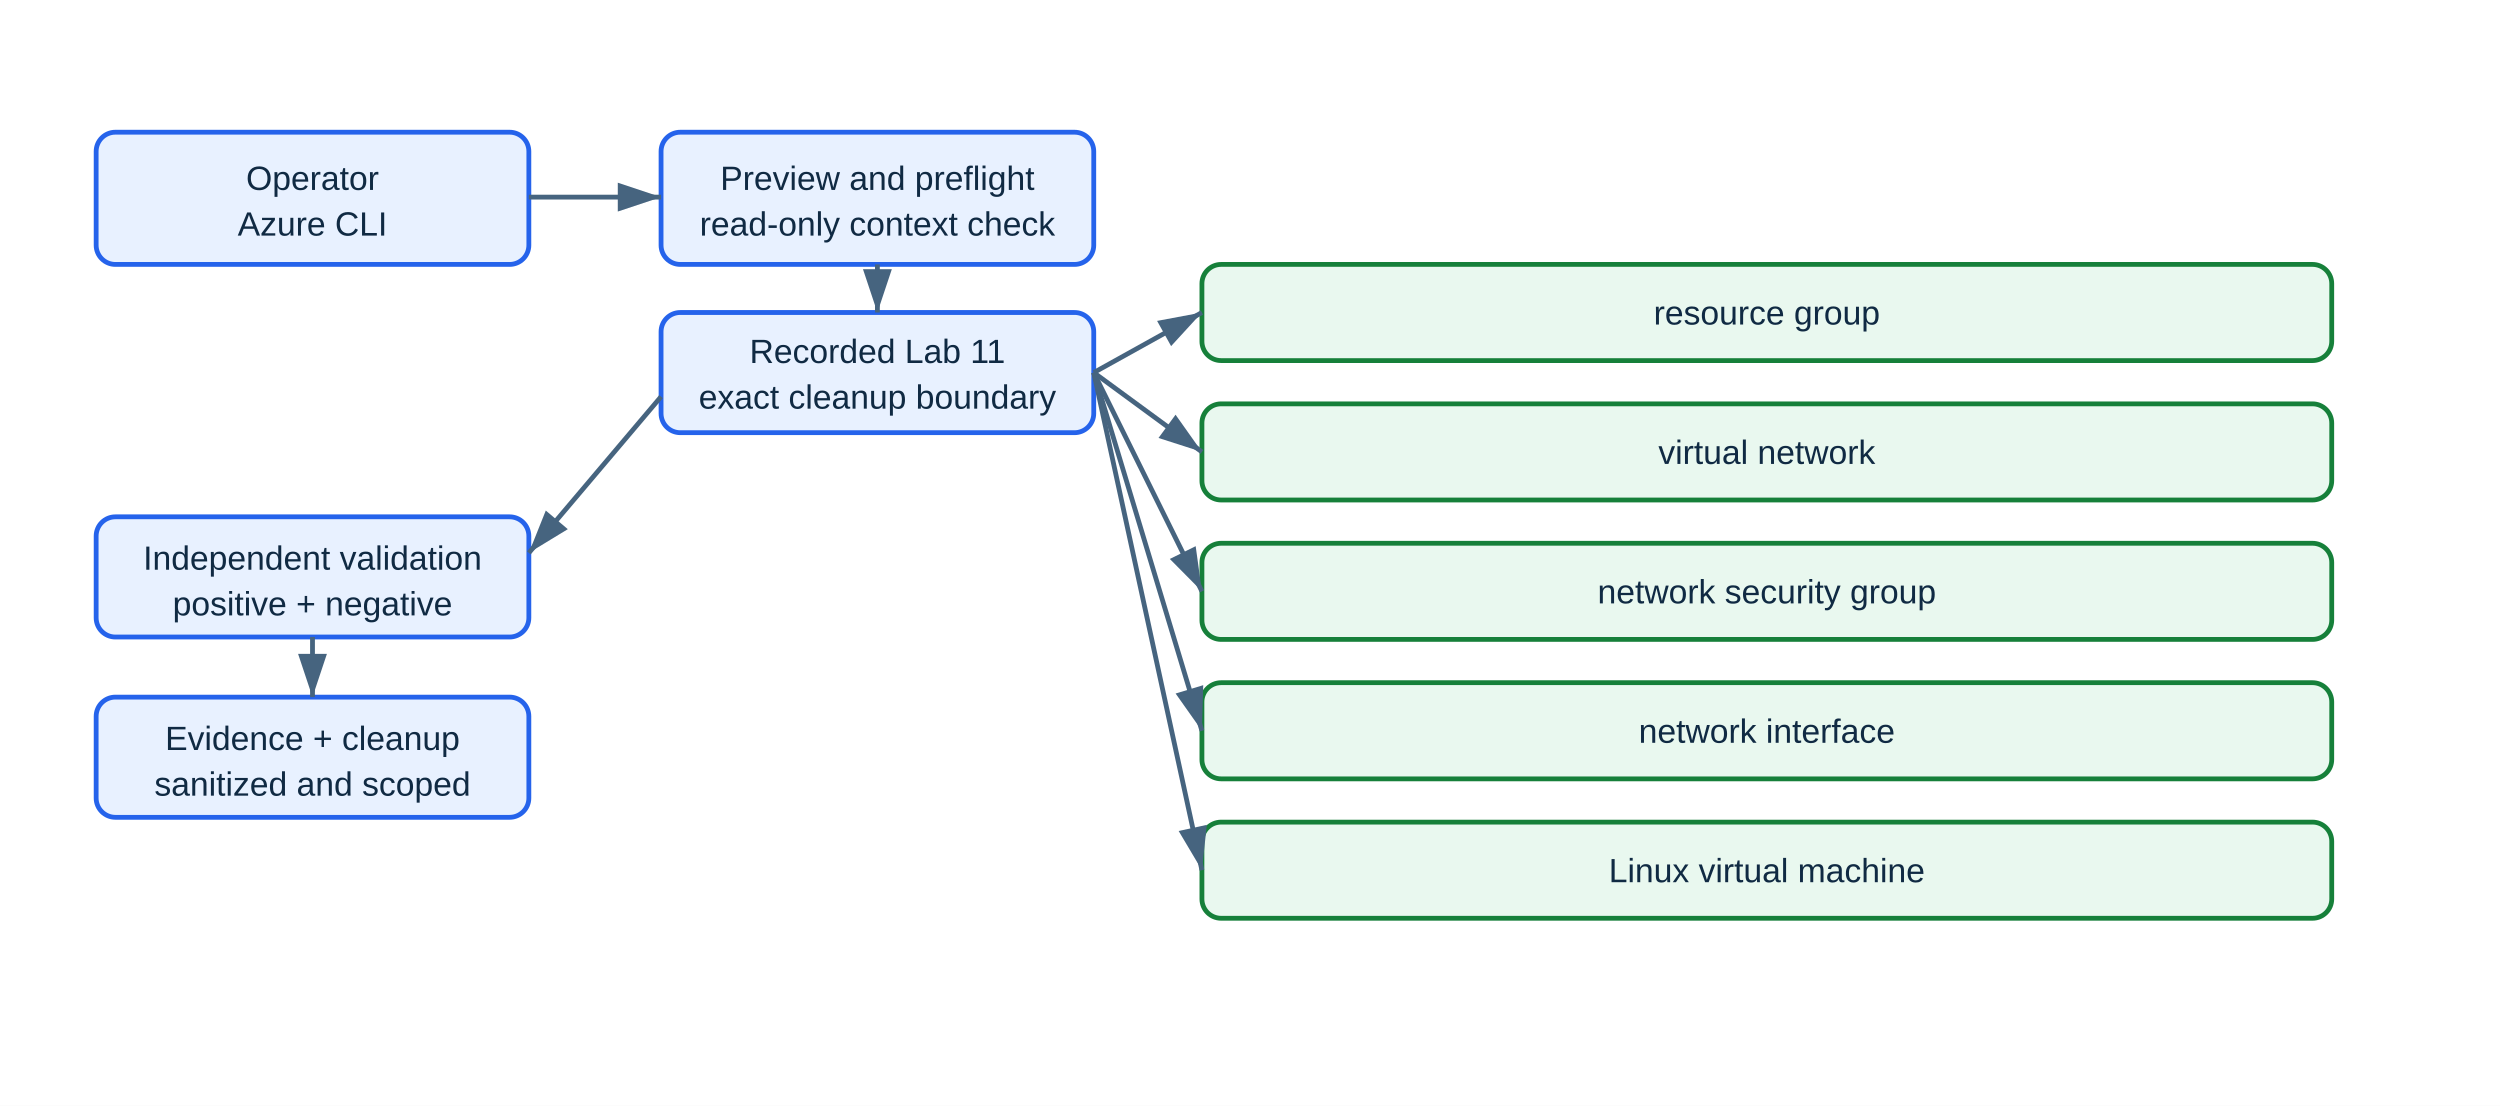
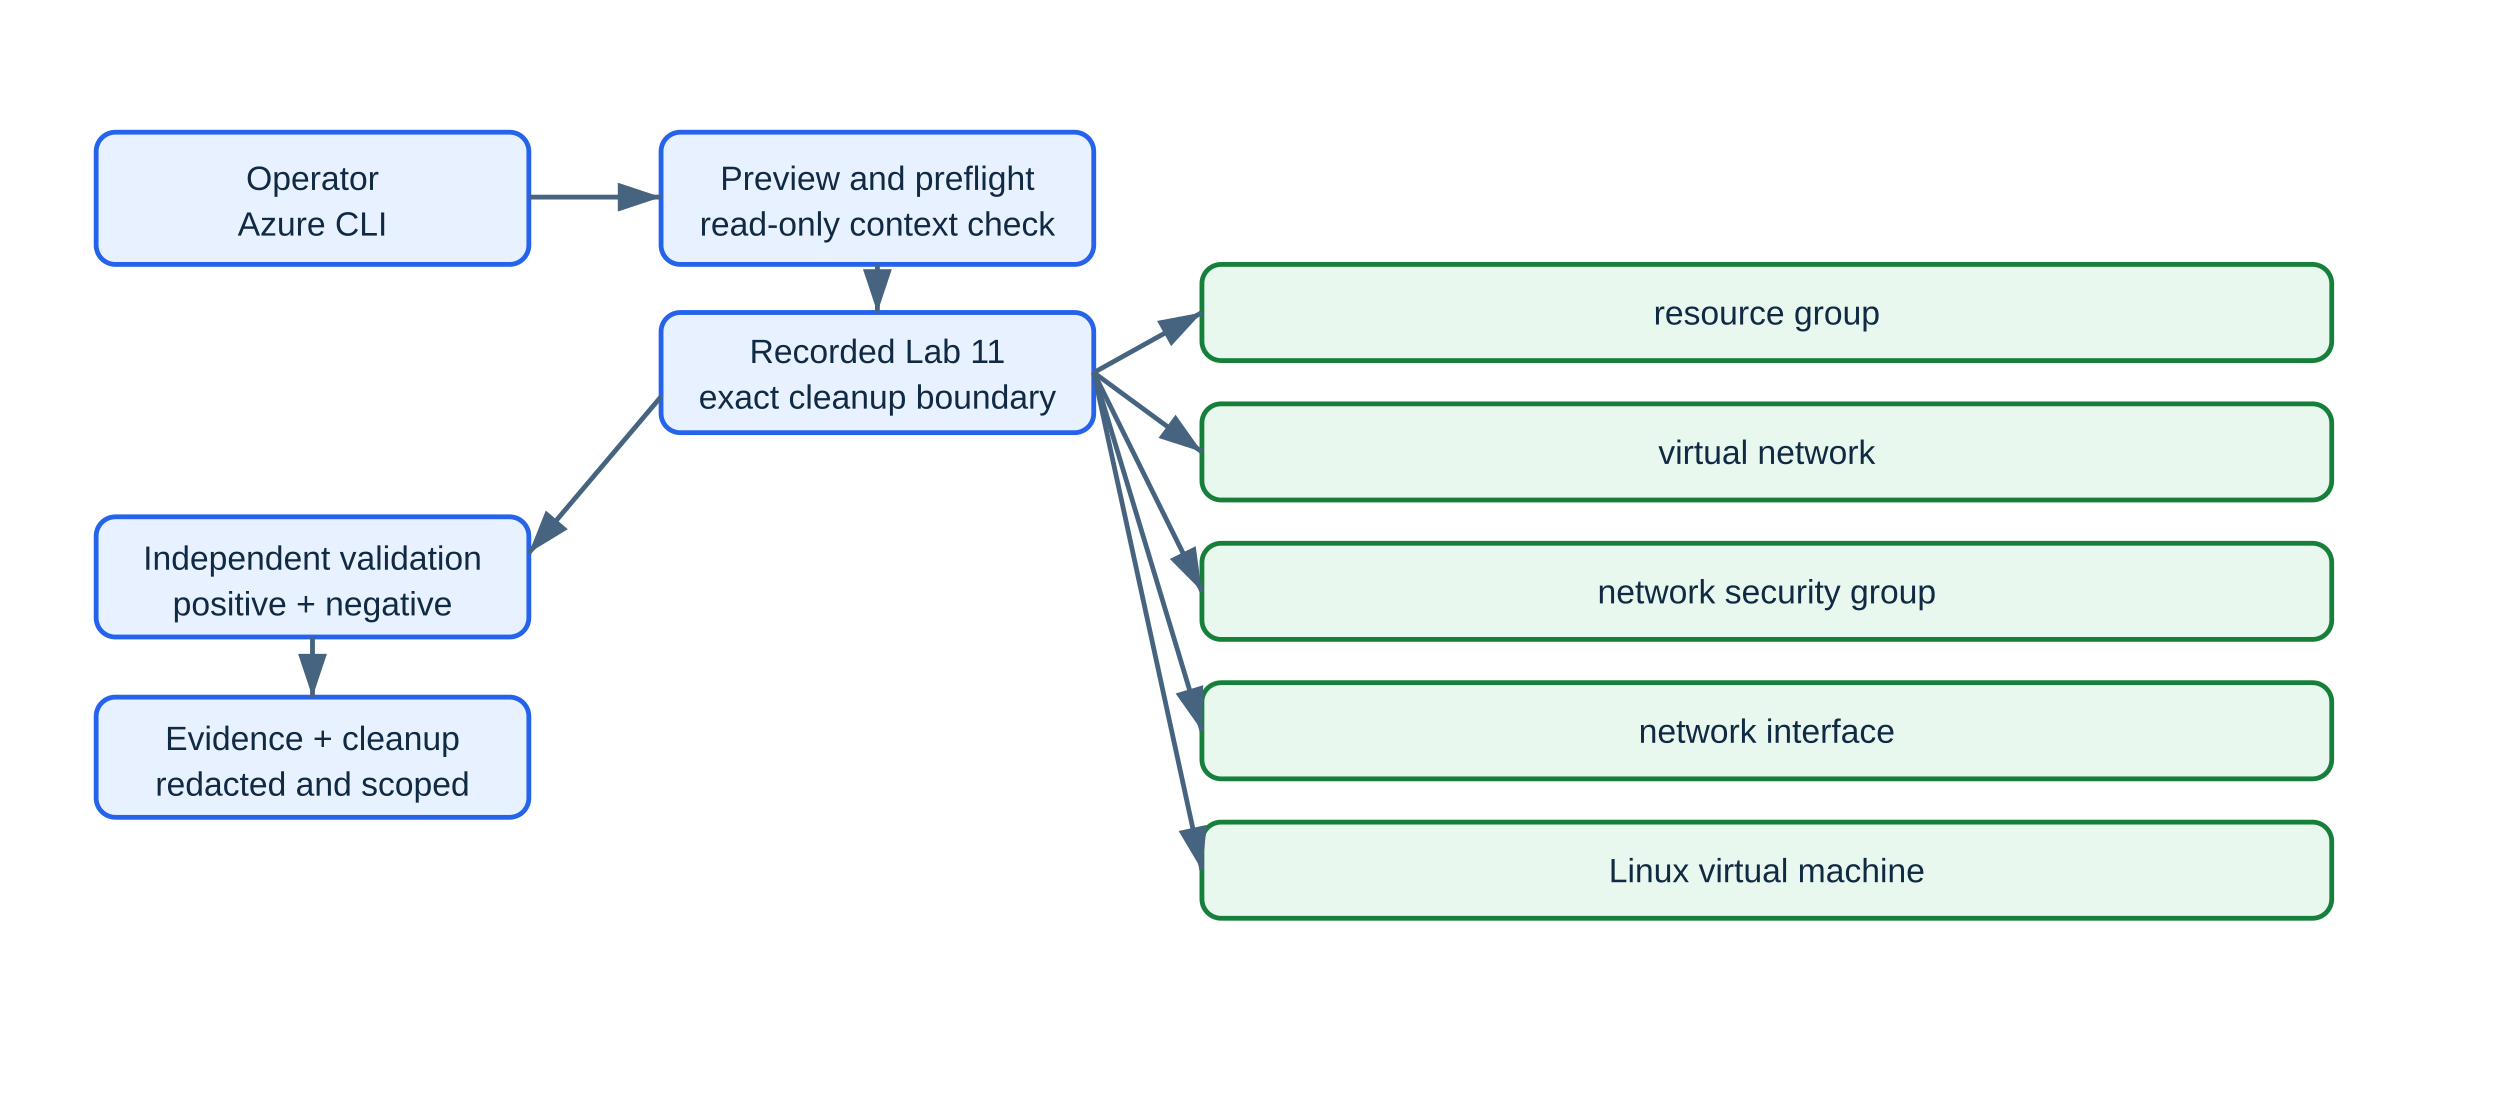
<svg xmlns="http://www.w3.org/2000/svg" width="1040" height="460" viewBox="0 0 1040 460" role="img" aria-labelledby="title desc">
  <defs>
    <marker id="arrow" markerWidth="10" markerHeight="10" refX="9" refY="3" orient="auto">
      <path d="M0,0 L0,6 L9,3 z" fill="#46647f" />
    </marker>
  </defs>
  <style>text{font-family:Segoe UI,Arial,sans-serif;font-size:14px;fill:#102a43} .control{fill:#e8f1ff;stroke:#2563eb;stroke-width:2} .resource{fill:#e9f8ef;stroke:#16803a;stroke-width:2} .arrow{fill:none;stroke:#46647f;stroke-width:2;marker-end:url(#arrow)}</style>
  <rect width="100%" height="100%" fill="#ffffff" />
  <rect x="40" y="55" width="180" height="55" rx="8" class="control" />
  <text x="130" y="79" text-anchor="middle">Operator</text>
  <text x="130" y="98" text-anchor="middle">Azure CLI</text>
  <rect x="275" y="55" width="180" height="55" rx="8" class="control" />
  <text x="365" y="79" text-anchor="middle">Preview and preflight</text>
  <text x="365" y="98" text-anchor="middle">read-only context check</text>
  <path d="M220 82 L275 82" class="arrow" />
  <rect x="275" y="130" width="180" height="50" rx="8" class="control" />
  <text x="365" y="151" text-anchor="middle">Recorded Lab 11</text>
  <text x="365" y="170" text-anchor="middle">exact cleanup boundary</text>
  <path d="M365 110 L365 130" class="arrow" />
  <rect x="500" y="110" width="470" height="40" rx="8" class="resource" />
  <text x="735" y="135" text-anchor="middle">resource group</text>
  <rect x="500" y="168" width="470" height="40" rx="8" class="resource" />
  <text x="735" y="193" text-anchor="middle">virtual network</text>
  <rect x="500" y="226" width="470" height="40" rx="8" class="resource" />
  <text x="735" y="251" text-anchor="middle">network security group</text>
  <rect x="500" y="284" width="470" height="40" rx="8" class="resource" />
  <text x="735" y="309" text-anchor="middle">network interface</text>
  <rect x="500" y="342" width="470" height="40" rx="8" class="resource" />
  <text x="735" y="367" text-anchor="middle">Linux virtual machine</text>
  <path d="M 455 155 L 500 130" class="arrow" />
  <path d="M 455 155 L 500 188" class="arrow" />
  <path d="M 455 155 L 500 246" class="arrow" />
  <path d="M 455 155 L 500 304" class="arrow" />
  <path d="M 455 155 L 500 362" class="arrow" />
  <rect x="40" y="215" width="180" height="50" rx="8" class="control" />
  <text x="130" y="237" text-anchor="middle">Independent validation</text>
  <text x="130" y="256" text-anchor="middle">positive + negative</text>
  <path d="M275 165 L220 230" class="arrow" />
  <rect x="40" y="290" width="180" height="50" rx="8" class="control" />
  <text x="130" y="312" text-anchor="middle">Evidence + cleanup</text>
-   <text x="130" y="331" text-anchor="middle">sanitized and scoped</text>
+   <text x="130" y="331" text-anchor="middle">redacted and scoped</text>
  <path d="M130 265 L130 290" class="arrow" />
</svg>
